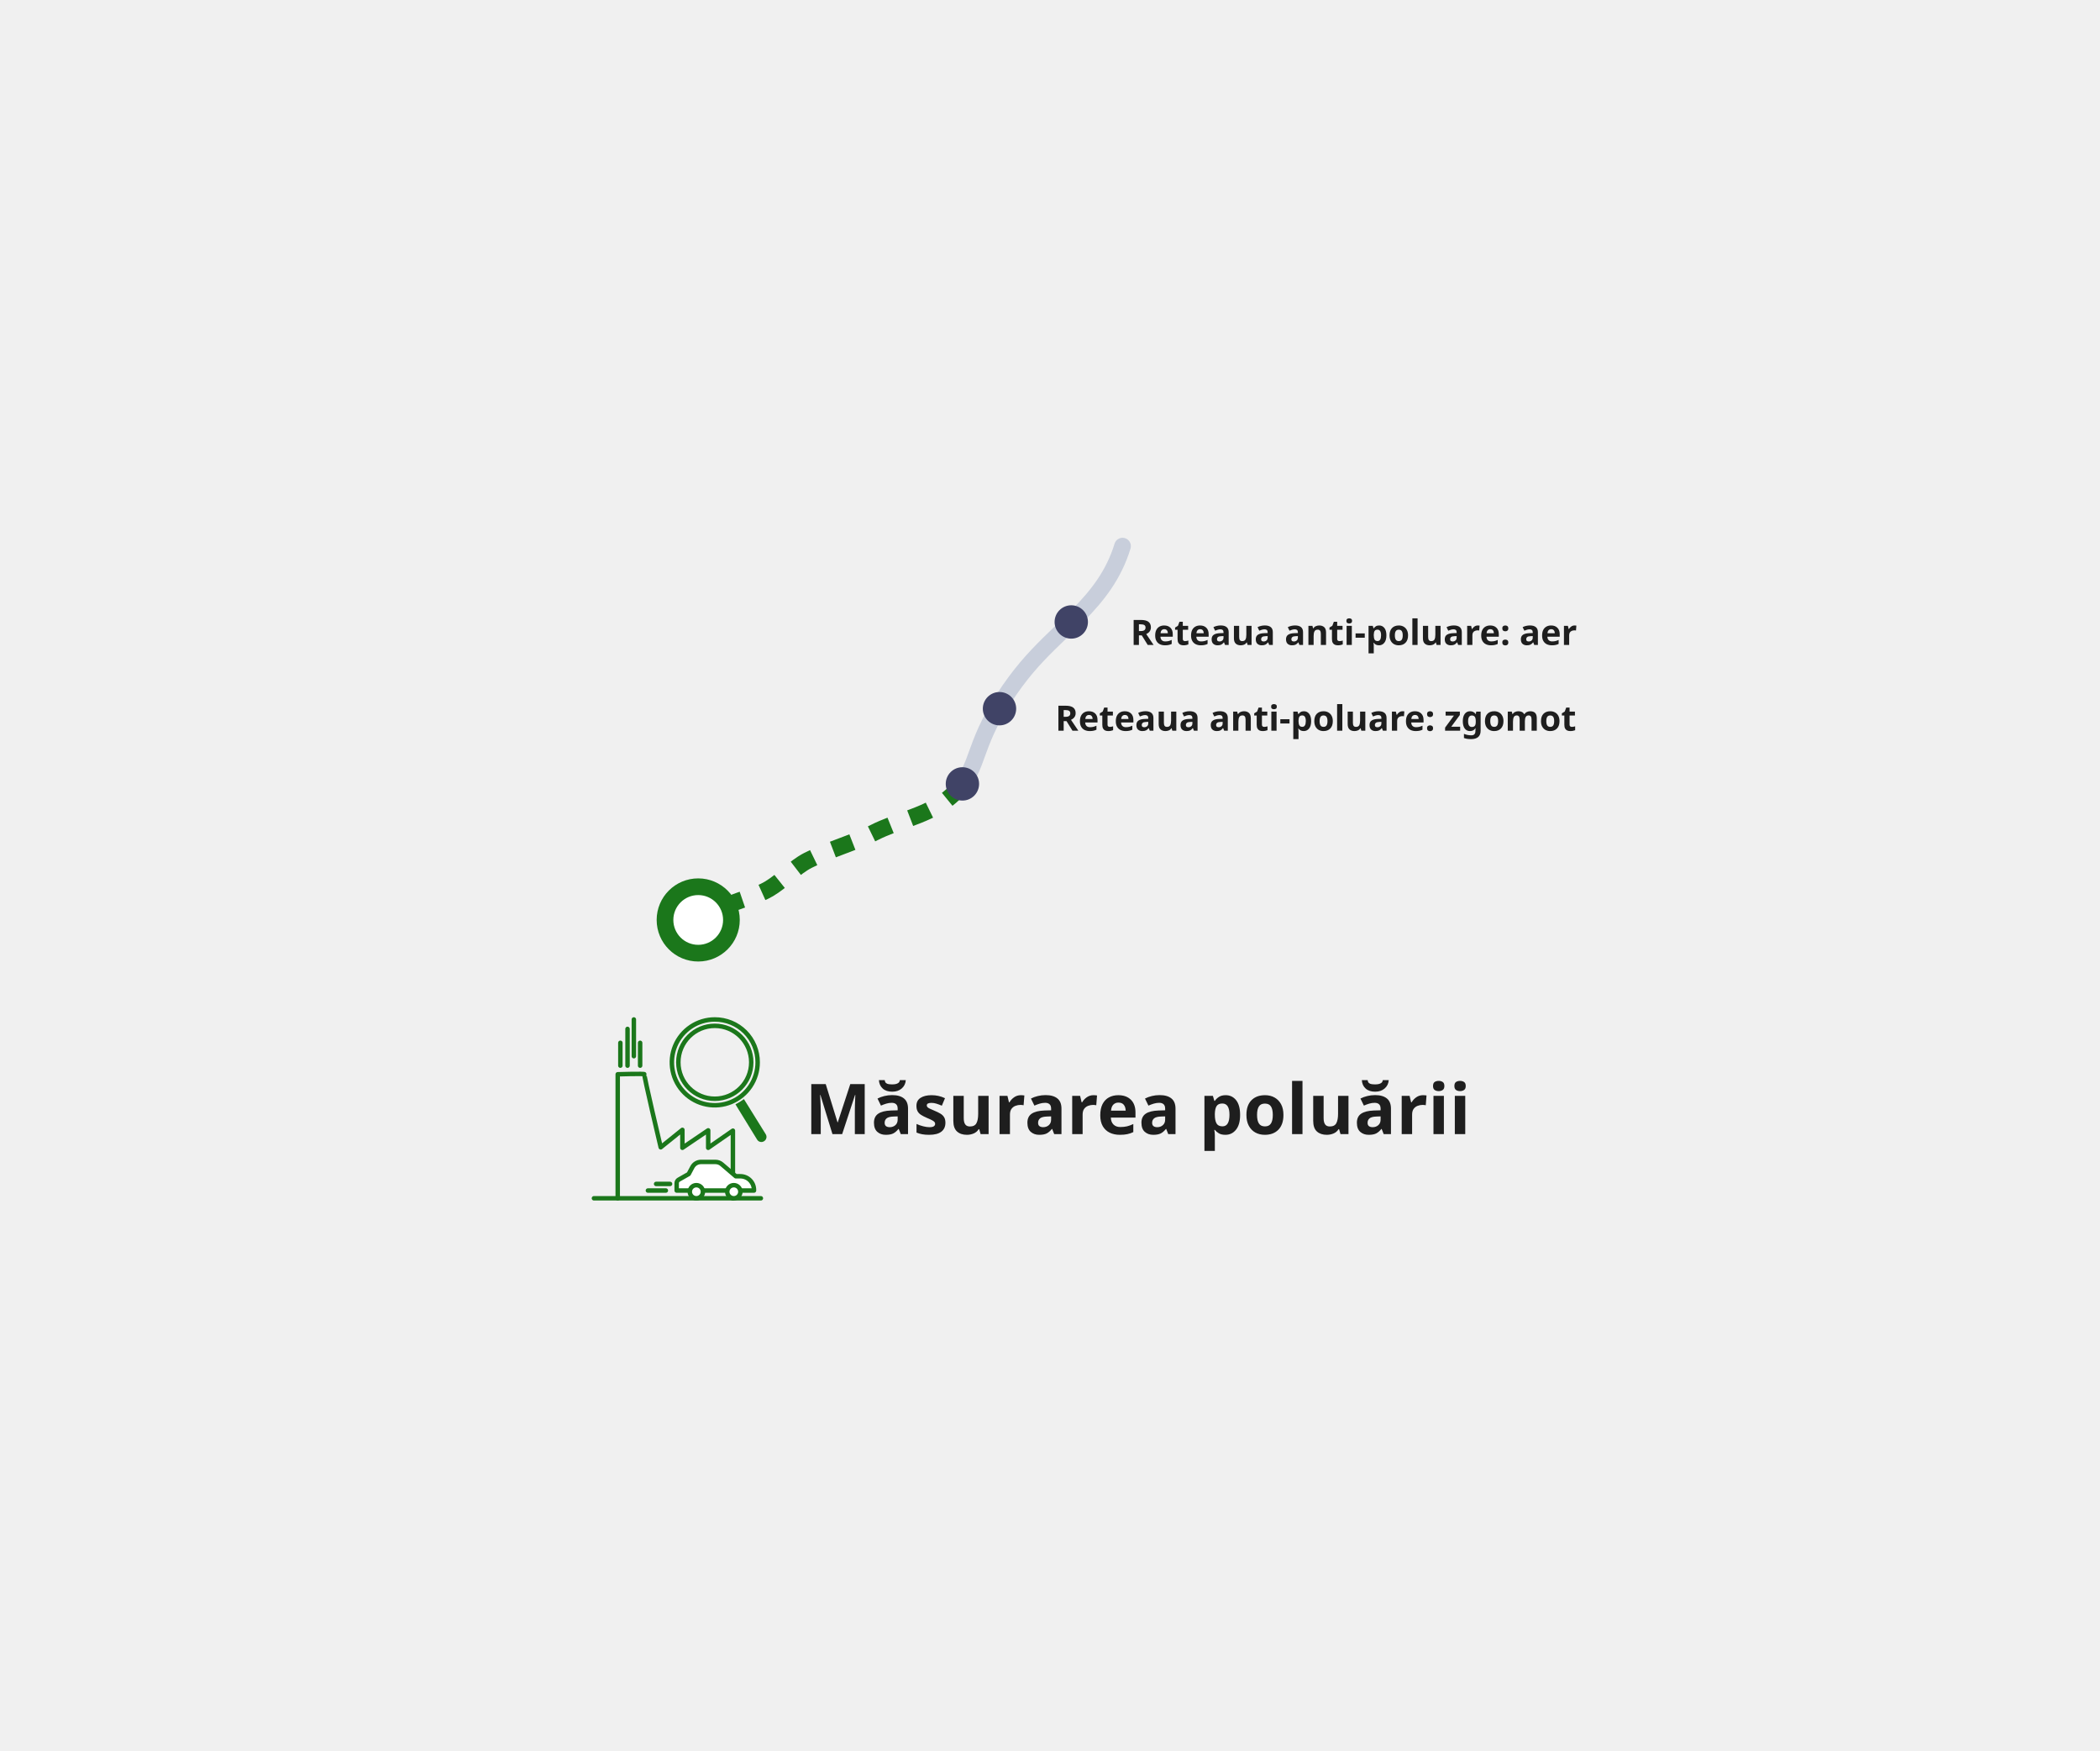
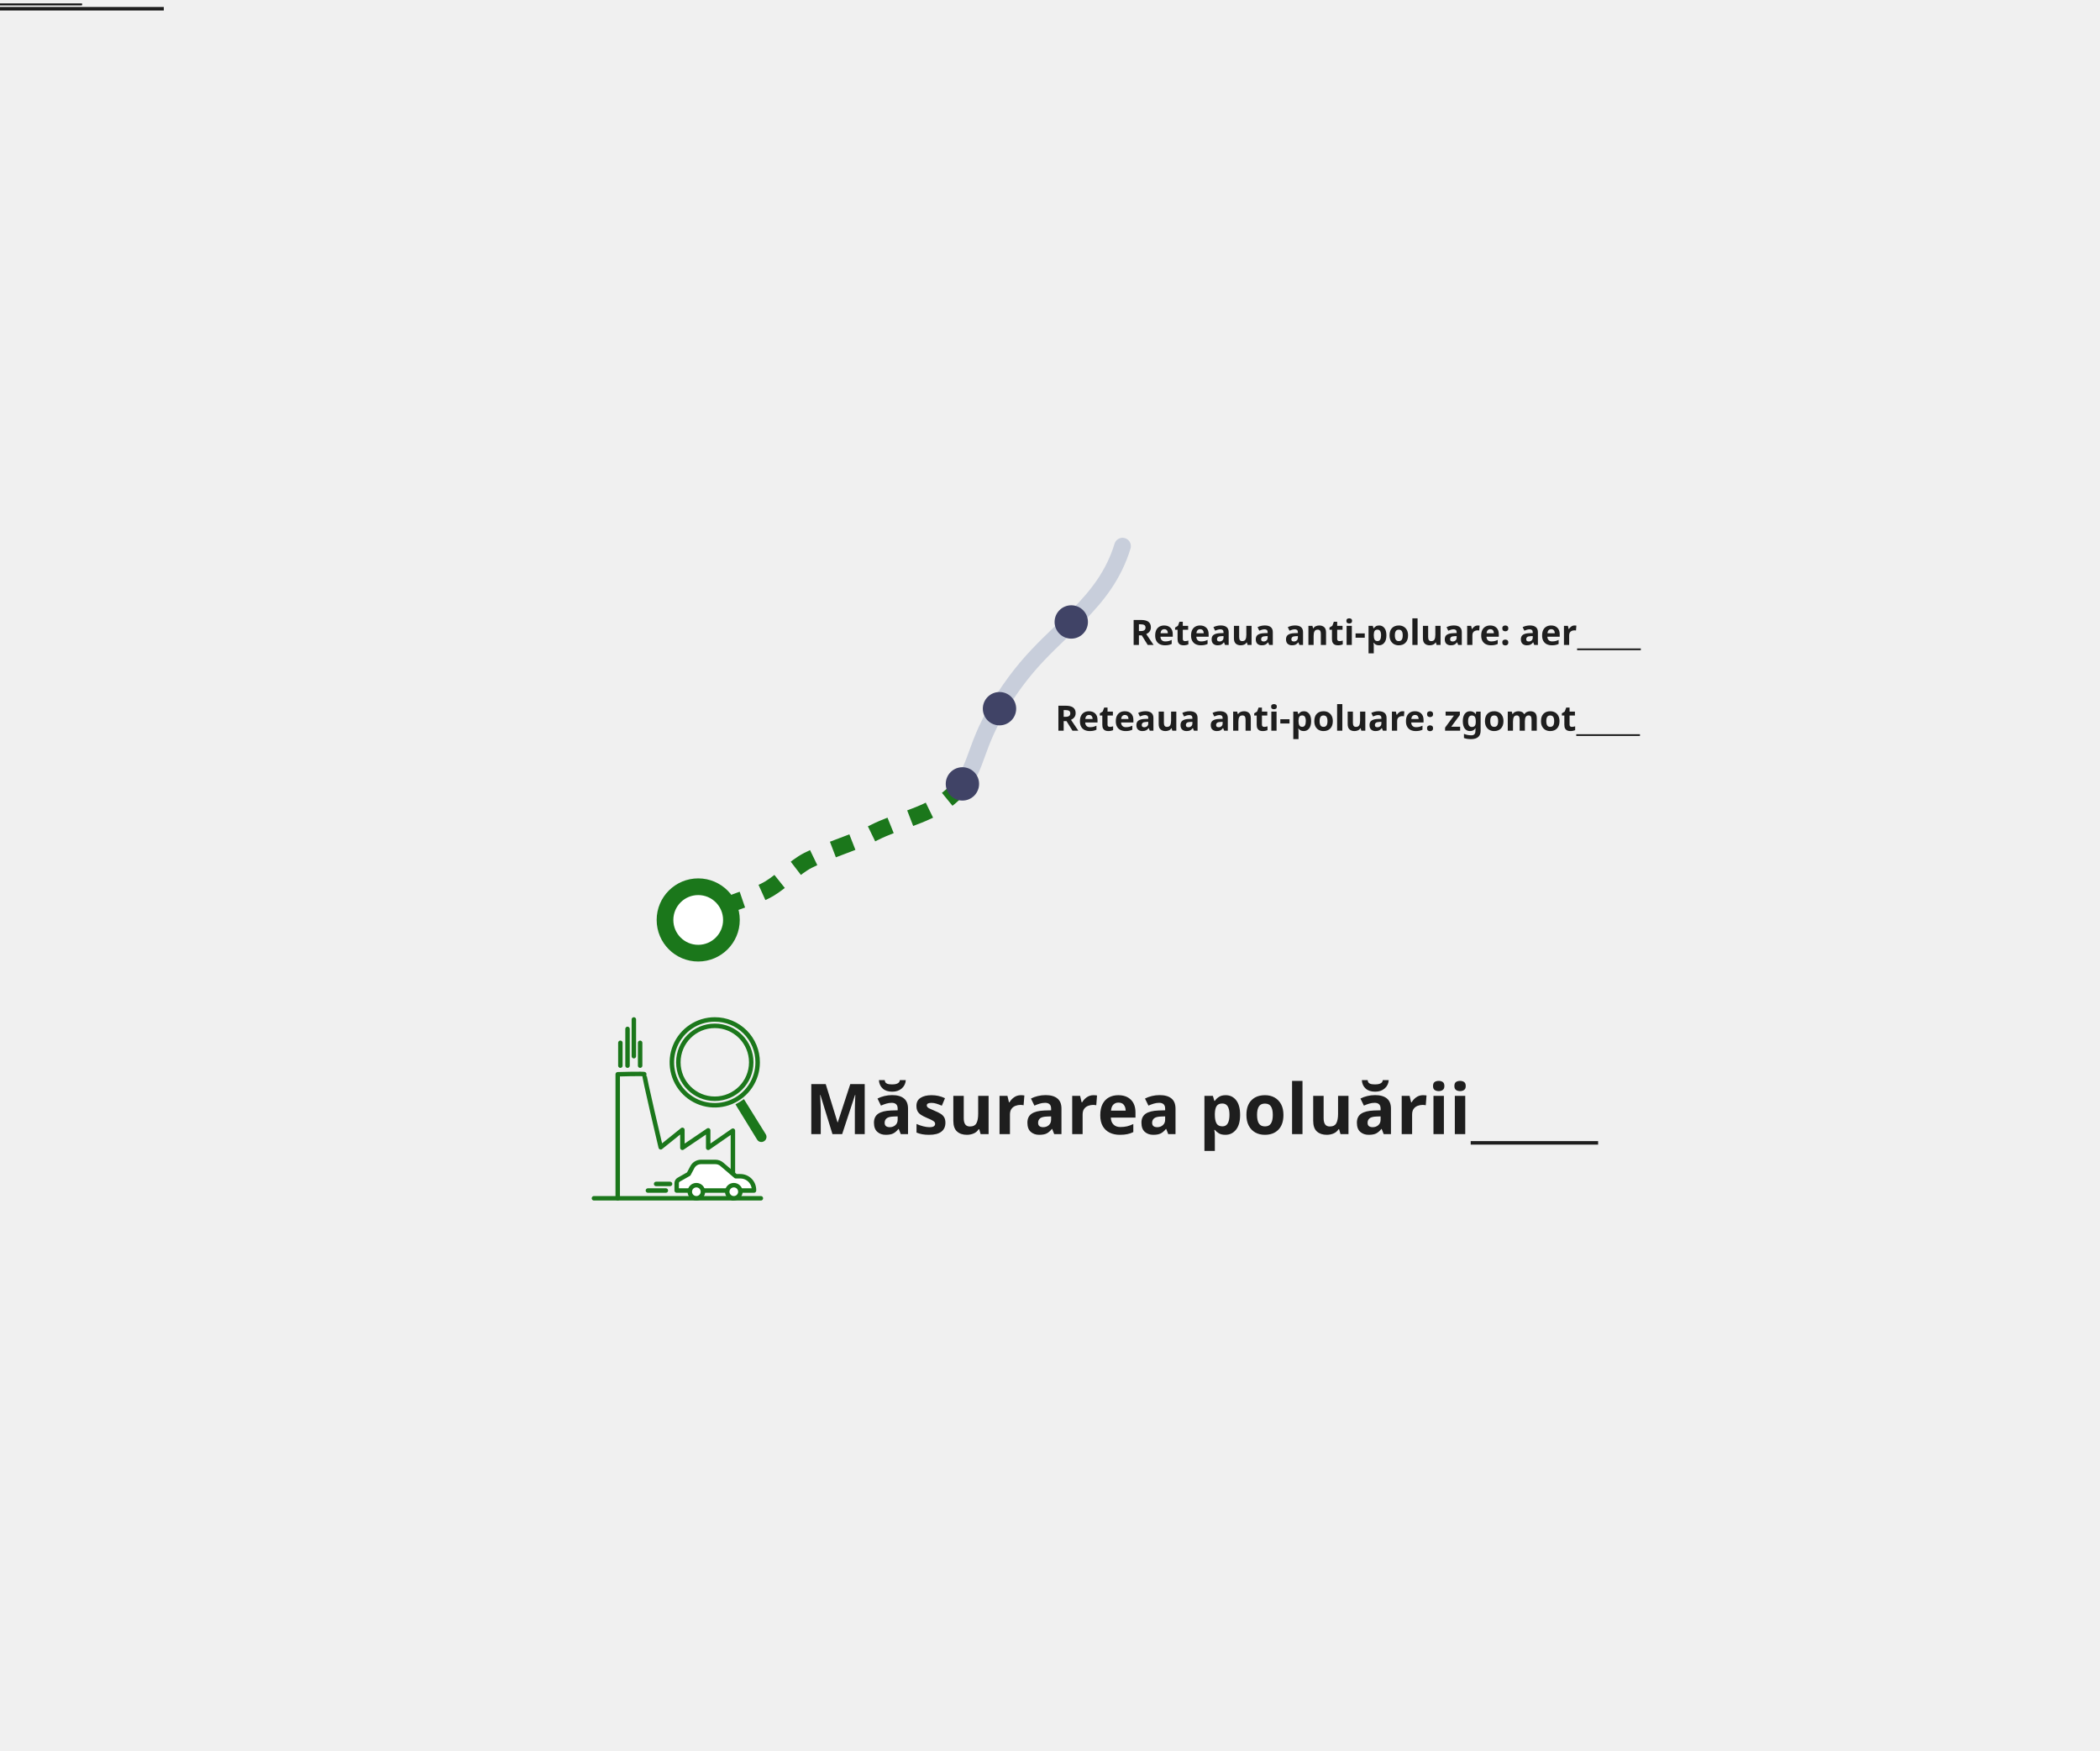
<svg xmlns="http://www.w3.org/2000/svg" width="1200" height="1000" viewBox="0 0 1200 1000" fill="none">
  <g id="segment-environment-03-masurarea-poluarii">
    <g id="Group 1172">
      <g id="Group 1120">
        <path id="Vector" d="M549.674 448.237C547.896 450.574 545.762 452.861 543.043 455.173C541.849 456.189 540.629 457.155 539.359 458.044C527.341 466.454 512.477 469.071 499.545 475.626C493.066 478.904 486.18 481.445 479.32 484.036C473.324 486.298 467.353 488.635 461.636 491.557C453.76 495.597 447.205 503.219 439.328 507.843C432.57 511.807 424.896 513.255 417.477 516.533C411.227 519.302 405.104 522.605 398.98 525.908" stroke="#1B771B" stroke-width="9.533" stroke-miterlimit="10" stroke-linejoin="round" stroke-dasharray="11.92 11.92" />
        <path id="Vector_2" d="M612.202 355.32C603.793 363.578 594.824 371.657 586.591 381.414C577.597 392.111 569.314 404.815 563.623 417.239C563.115 418.332 562.632 419.45 562.174 420.542C557.499 431.595 555.899 440.106 549.674 448.237" stroke="#C8CEDB" stroke-width="9.533" stroke-miterlimit="10" stroke-linecap="round" stroke-linejoin="round" />
        <path id="Vector_3" d="M641.448 312C636.391 328.591 627.041 340.279 616.37 351.179C614.998 352.576 613.626 353.948 612.229 355.32" stroke="#C8CEDB" stroke-width="9.533" stroke-miterlimit="10" stroke-linecap="round" stroke-linejoin="round" />
        <path id="Vector_4" d="M398.98 544.532C409.462 544.532 417.959 536.035 417.959 525.553C417.959 515.071 409.462 506.573 398.98 506.573C388.497 506.573 380 515.071 380 525.553C380 536.035 388.497 544.532 398.98 544.532Z" fill="white" stroke="#1B771B" stroke-width="9.533" stroke-miterlimit="10" stroke-linecap="round" stroke-linejoin="round" />
        <path id="Vector_5" d="M612.152 364.848C617.414 364.848 621.68 360.582 621.68 355.32C621.68 350.058 617.414 345.792 612.152 345.792C606.89 345.792 602.624 350.058 602.624 355.32C602.624 360.582 606.89 364.848 612.152 364.848Z" fill="#404366" />
        <path id="Vector_6" d="M571.143 414.393C576.405 414.393 580.671 410.128 580.671 404.865C580.671 399.603 576.405 395.338 571.143 395.338C565.881 395.338 561.615 399.603 561.615 404.865C561.615 410.128 565.881 414.393 571.143 414.393Z" fill="#404366" />
        <path id="Vector_7" d="M549.954 457.358C555.216 457.358 559.482 453.093 559.482 447.83C559.482 442.568 555.216 438.302 549.954 438.302C544.692 438.302 540.426 442.568 540.426 447.83C540.426 453.093 544.692 457.358 549.954 457.358Z" fill="#404366" />
      </g>
-       <text class="btn-project" cursor="pointer" projectid="1" id="Reteaua anti-poluare: aer" fill="#1E1E1E" xml:space="preserve" style="white-space: pre" font-family="Titillium Web" font-size="20" font-weight="600" letter-spacing="0px">
+       <text class="btn-project" text-decoration="underline" cursor="pointer" projectid="1" id="Reteaua anti-poluare: aer" fill="#1E1E1E" xml:space="preserve" style="white-space: pre" font-family="Titillium Web" font-size="20" font-weight="600" letter-spacing="0px">
        <tspan x="646" y="368.45">Reteauaanti-poluare: aer</tspan>
      </text>
-       <text class="btn-project" cursor="pointer" projectid="2" id="Reteaua anti-poluare: zgomot" fill="#1E1E1E" xml:space="preserve" style="white-space: pre" font-family="Titillium Web" font-size="20" font-weight="600" letter-spacing="0px">
+       <text class="btn-project" text-decoration="underline" cursor="pointer" projectid="2" id="Reteaua anti-poluare: zgomot" fill="#1E1E1E" xml:space="preserve" style="white-space: pre" font-family="Titillium Web" font-size="20" font-weight="600" letter-spacing="0px">
        <tspan x="603" y="417.45">Reteauaanti-poluare: zgomot</tspan>
      </text>
-       <text class="btn-project" cursor="pointer" projectid="3" id="MÄsurarea poluÄrii" fill="#1E1E1E" xml:space="preserve" style="white-space: pre" font-family="Titillium Web" font-size="40" font-weight="600" letter-spacing="0px">
+       <text class="btn-project" text-decoration="underline" cursor="pointer" projectid="3" id="MÄsurarea poluÄrii" fill="#1E1E1E" xml:space="preserve" style="white-space: pre" font-family="Titillium Web" font-size="40" font-weight="600" letter-spacing="0px">
        <tspan x="460" y="647.9">Măsurarea poluării</tspan>
      </text>
      <g id="icon-masurarea-poluarii 1" clip-path="url(#clip0)">
        <path id="Vector_8" d="M352.983 684.56V613.714C352.983 613.714 368.72 613.235 368.242 613.714C367.763 614.193 377.556 655.44 377.556 655.44L389.942 645.467V655.719L404.682 645.747V655.719L418.804 645.926V684.56" stroke="#1B771B" stroke-width="2.55" stroke-linecap="round" stroke-linejoin="round" />
        <path id="Vector_9" d="M339.4 684.563H434.78" stroke="#1B771B" stroke-width="2.55" stroke-linecap="round" stroke-linejoin="round" />
        <path id="Vector_10" d="M386.671 680.133V675.925C386.671 675.517 386.779 675.117 386.986 674.766C387.193 674.415 387.491 674.126 387.848 673.93L393.532 670.699L395.666 666.71C396.137 665.841 396.83 665.114 397.675 664.602C398.52 664.091 399.486 663.813 400.473 663.797H408.85C410.184 663.8 411.472 664.281 412.481 665.154L420.459 671.975H423.052C425.12 671.975 427.104 672.797 428.566 674.259C430.029 675.722 430.85 677.705 430.85 679.774V680.133H386.671Z" fill="white" stroke="#1B771B" stroke-width="2.55" stroke-linecap="round" stroke-linejoin="round" />
        <path id="Vector_11" d="M397.922 684.561C399.993 684.561 401.672 682.883 401.672 680.812C401.672 678.741 399.993 677.062 397.922 677.062C395.851 677.062 394.172 678.741 394.172 680.812C394.172 682.883 395.851 684.561 397.922 684.561Z" fill="white" stroke="#1B771B" stroke-width="2.55" stroke-linecap="round" stroke-linejoin="round" />
        <path id="Vector_12" d="M419.321 684.561C421.392 684.561 423.071 682.883 423.071 680.812C423.071 678.741 421.392 677.062 419.321 677.062C417.25 677.062 415.571 678.741 415.571 680.812C415.571 682.883 417.25 684.561 419.321 684.561Z" fill="white" stroke="#1B771B" stroke-width="2.55" stroke-linecap="round" stroke-linejoin="round" />
        <path id="Vector_13" d="M382.882 676.361H374.924" stroke="#1B771B" stroke-width="2.55" stroke-linecap="round" stroke-linejoin="round" />
        <path id="Vector_14" d="M380.487 680.133H370.235" stroke="#1B771B" stroke-width="2.55" stroke-linecap="round" stroke-linejoin="round" />
        <path id="Vector_15" d="M354.497 608.785V595.741" stroke="#1B771B" stroke-width="2.55" stroke-linecap="round" stroke-linejoin="round" />
        <path id="Vector_16" d="M365.79 608.785V595.741" stroke="#1B771B" stroke-width="2.55" stroke-linecap="round" stroke-linejoin="round" />
        <path id="Vector_17" d="M358.588 608.788V587.805" stroke="#1B771B" stroke-width="2.55" stroke-linecap="round" stroke-linejoin="round" />
        <path id="Vector_18" d="M362.2 603.383V582.4" stroke="#1B771B" stroke-width="2.55" stroke-linecap="round" stroke-linejoin="round" />
        <path id="Vector_19" d="M432.945 606.873C432.953 611.724 431.521 616.468 428.832 620.505C426.142 624.542 422.315 627.69 417.836 629.551C413.356 631.412 408.425 631.902 403.667 630.958C398.909 630.016 394.537 627.682 391.106 624.254C387.674 620.825 385.337 616.455 384.39 611.698C383.444 606.94 383.93 602.009 385.787 597.528C387.644 593.047 390.789 589.217 394.824 586.524C398.858 583.831 403.601 582.396 408.452 582.4C411.67 582.39 414.858 583.015 417.833 584.241C420.808 585.467 423.511 587.269 425.788 589.543C428.064 591.818 429.868 594.52 431.096 597.494C432.325 600.468 432.953 603.655 432.945 606.873Z" stroke="#1B771B" stroke-width="2.55" stroke-linecap="round" stroke-linejoin="round" />
        <path id="Vector_20" d="M408.454 627.695C419.954 627.695 429.277 618.372 429.277 606.872C429.277 595.372 419.954 586.049 408.454 586.049C396.954 586.049 387.631 595.372 387.631 606.872C387.631 618.372 396.954 627.695 408.454 627.695Z" stroke="#1B771B" stroke-width="2.55" stroke-linecap="round" stroke-linejoin="round" />
        <path id="Vector_21" d="M436.615 651.949C436.295 652.159 435.937 652.303 435.56 652.37C435.184 652.438 434.797 652.428 434.425 652.343C434.052 652.257 433.7 652.097 433.391 651.871C433.082 651.646 432.822 651.36 432.626 651.032L420.3 630.967V630.867C421.997 630.001 423.619 628.993 425.147 627.855V627.975L437.533 647.92C437.744 648.243 437.888 648.605 437.956 648.984C438.024 649.364 438.015 649.754 437.929 650.129C437.843 650.505 437.683 650.86 437.457 651.173C437.231 651.486 436.945 651.75 436.615 651.949Z" fill="#1B771B" />
      </g>
    </g>
  </g>
  <defs>
    <clipPath id="clip0">
      <rect width="102" height="108.8" fill="white" transform="translate(336 579)" />
    </clipPath>
  </defs>
</svg>
